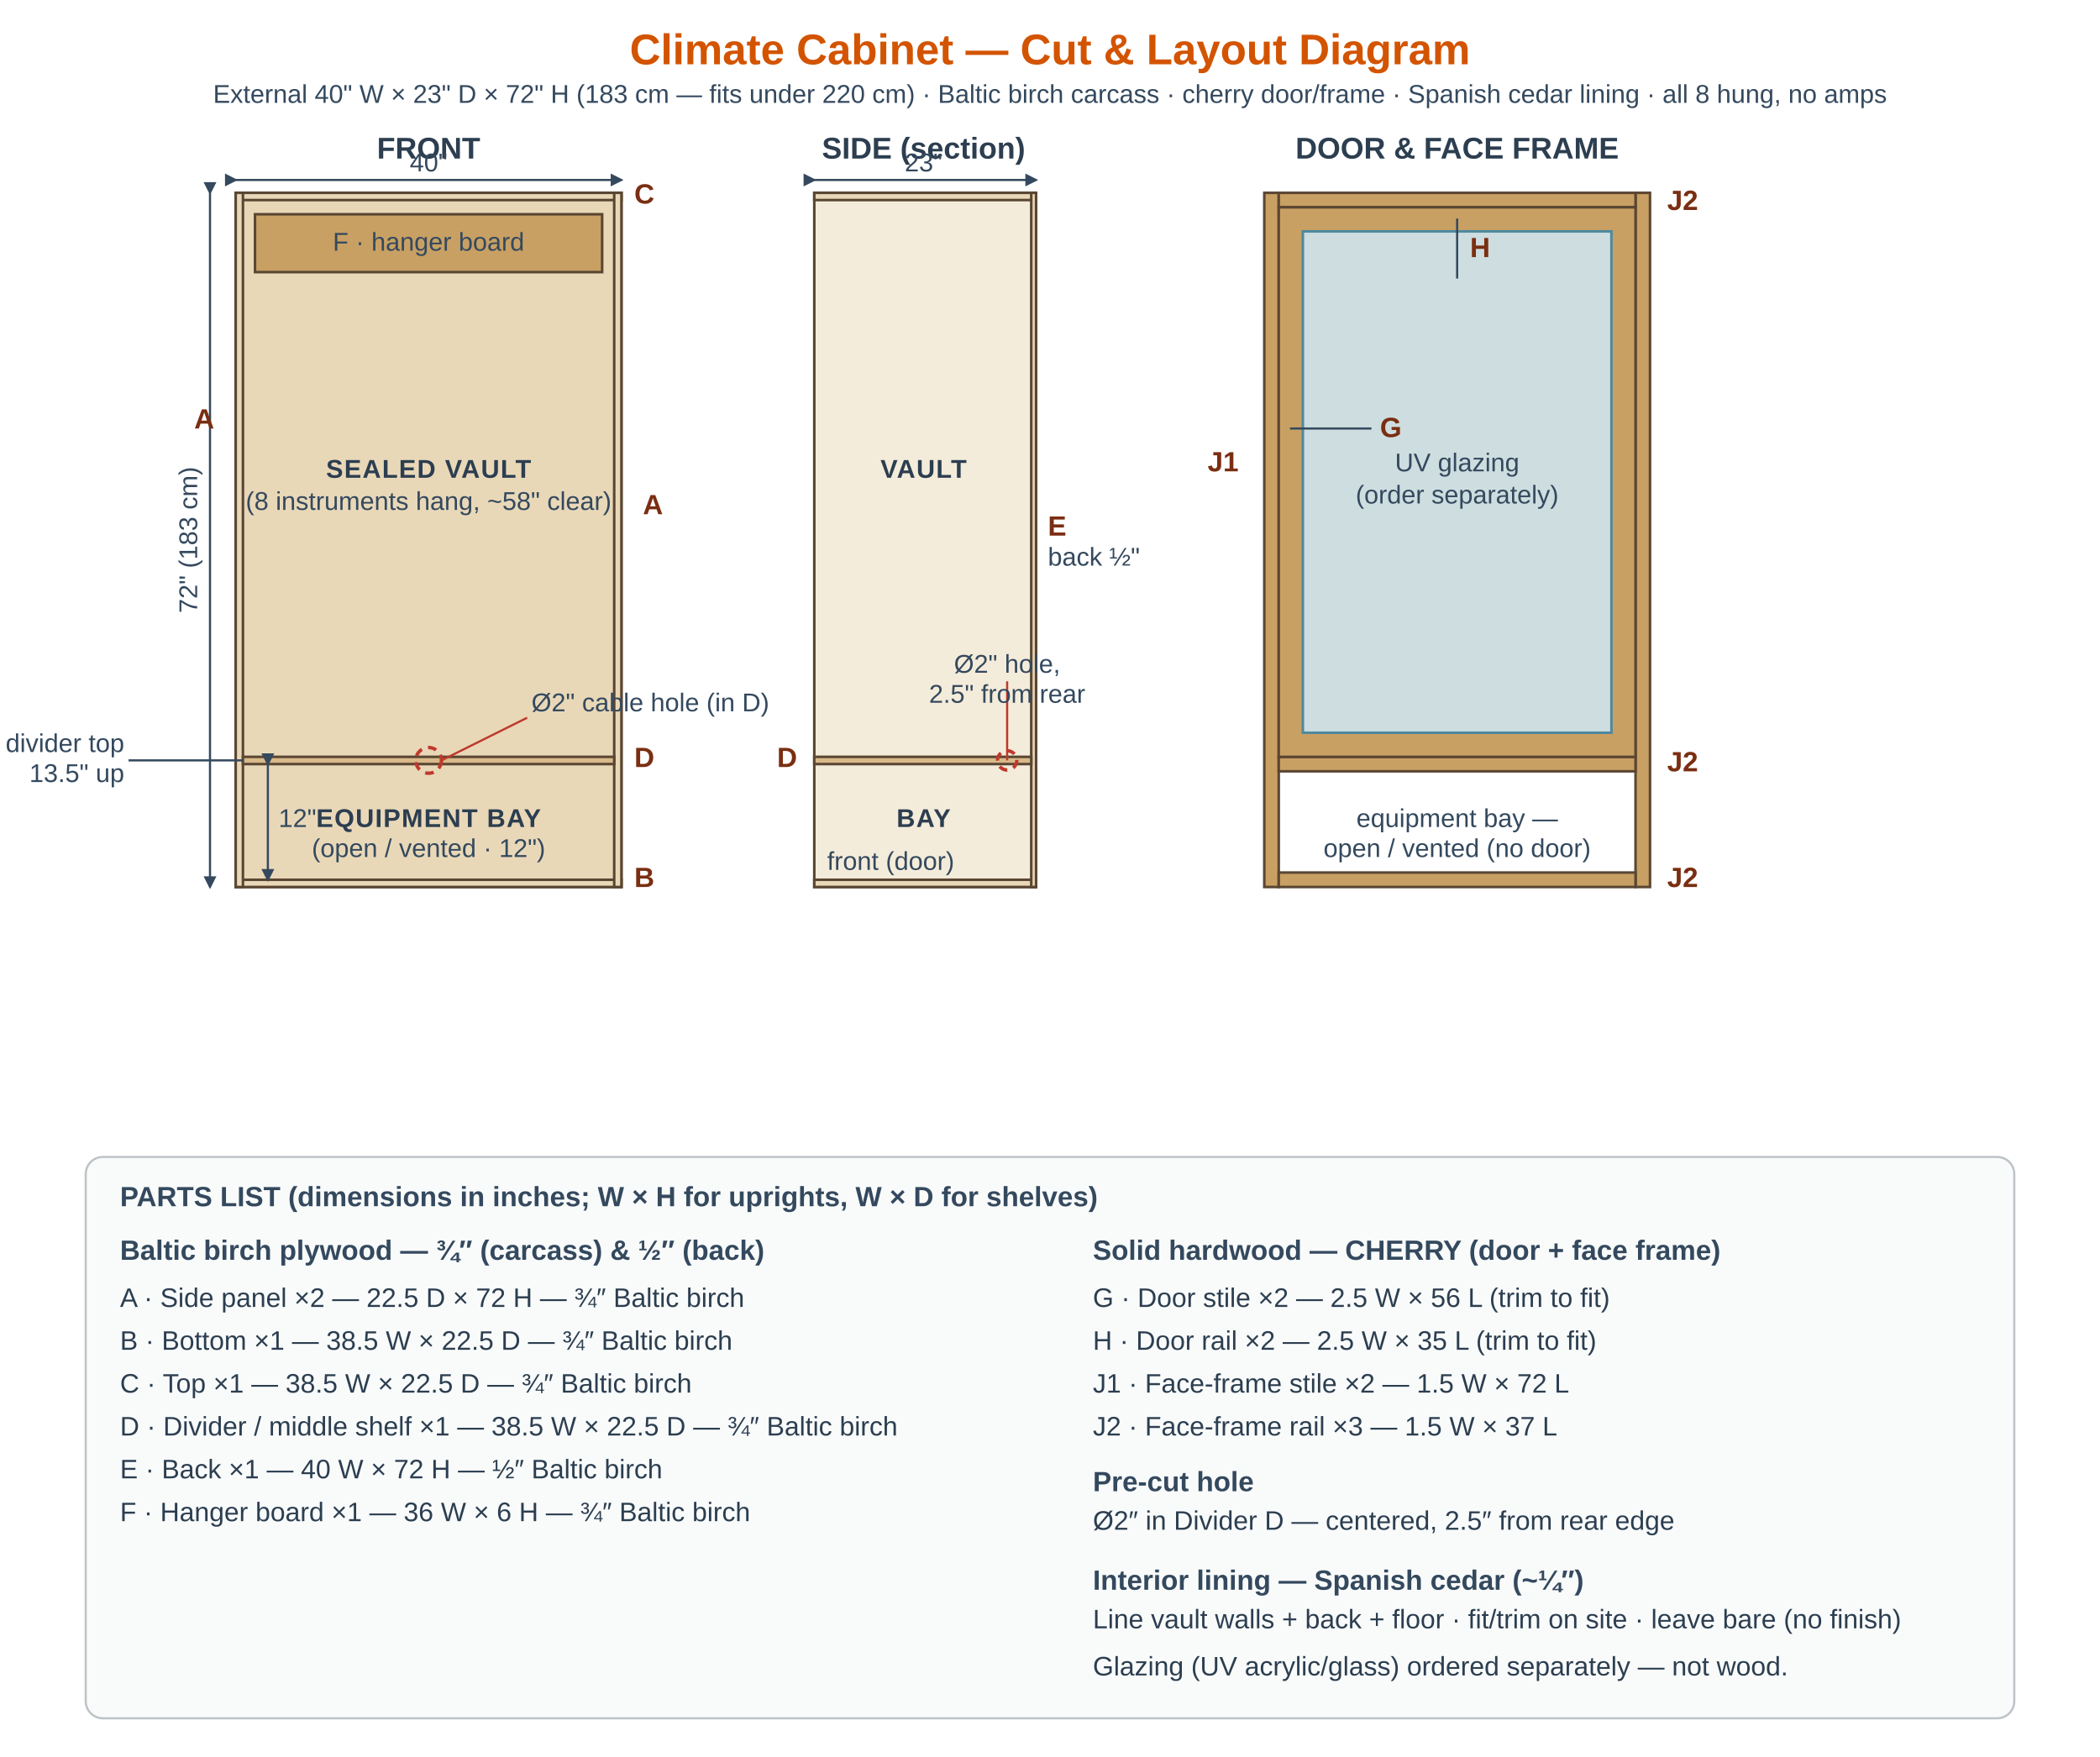
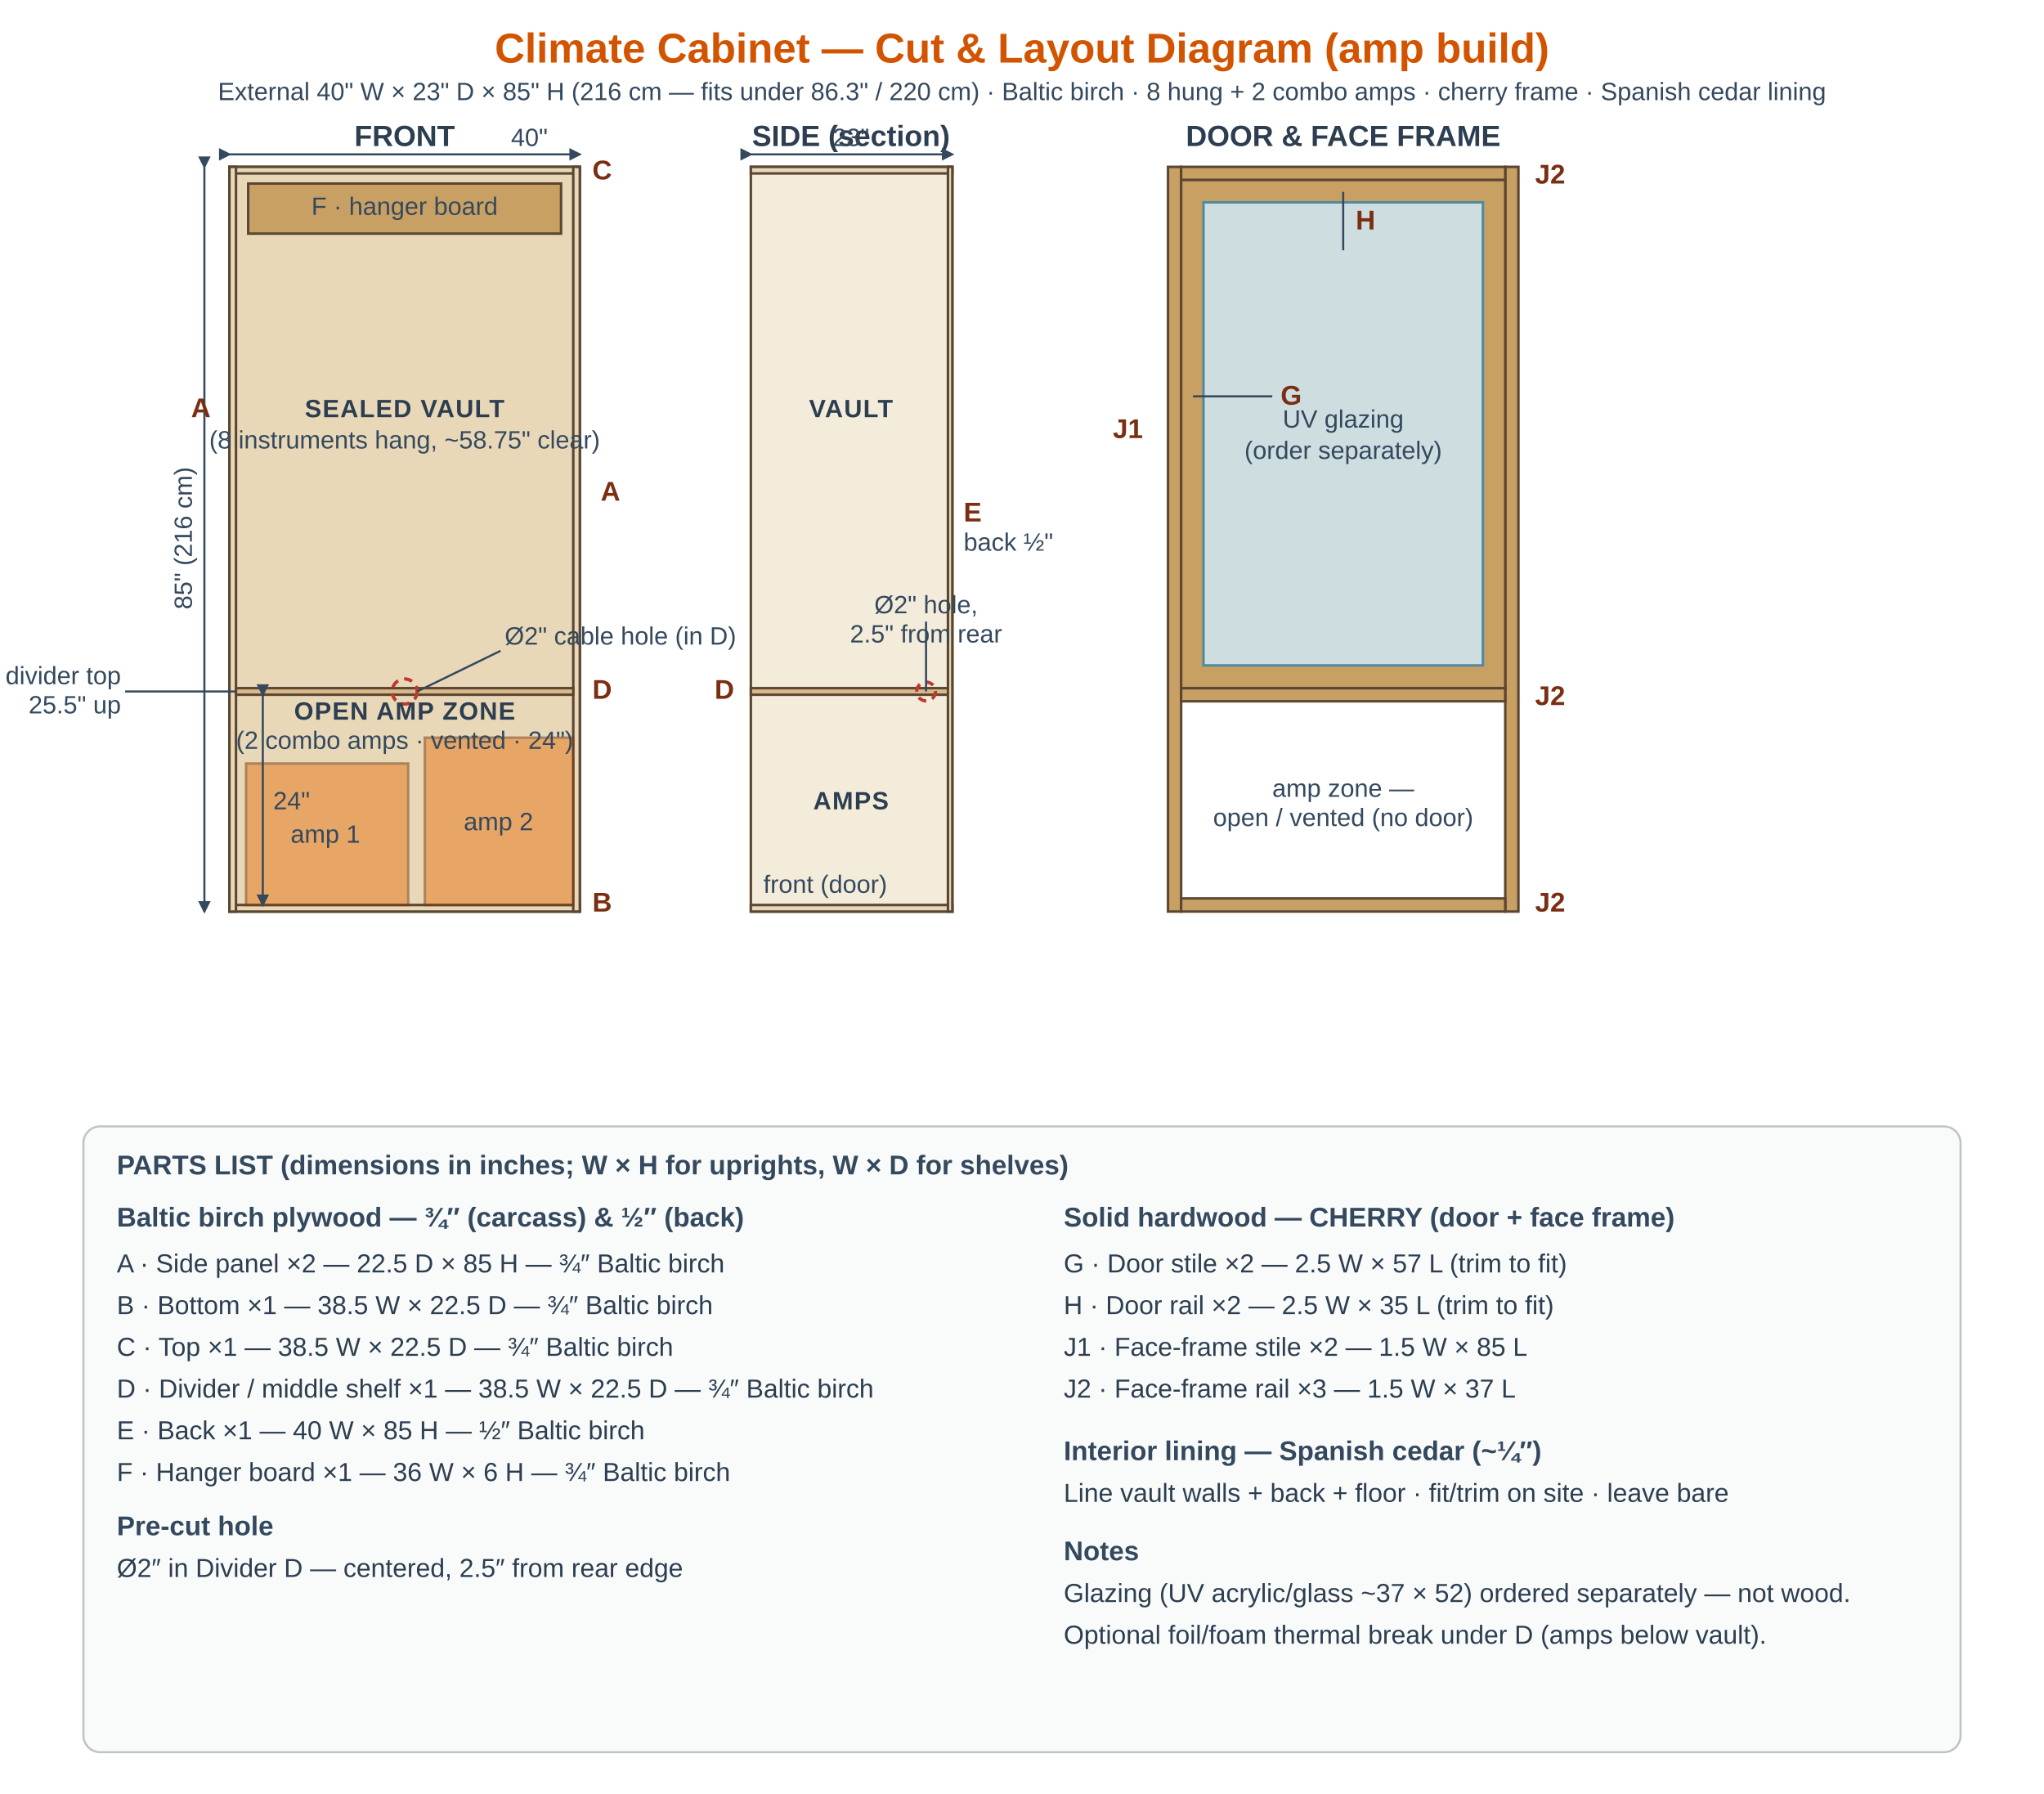
- <svg xmlns="http://www.w3.org/2000/svg" viewBox="0 0 980 820" font-family="'Segoe UI',Arial,sans-serif">
+ <svg xmlns="http://www.w3.org/2000/svg" viewBox="0 0 980 860" font-family="'Segoe UI',Arial,sans-serif">
  <defs>
    <marker id="arr" markerWidth="9" markerHeight="9" refX="5" refY="3" orient="auto" markerUnits="strokeWidth">
      <path d="M0,0 L6,3 L0,6 z" fill="#34495e" />
    </marker>
  </defs>
  <style>
    .ply   { fill:#e9d8b8; stroke:#5a4632; stroke-width:1.2; }
    .div   { fill:#d9b98a; stroke:#5a4632; stroke-width:1.2; }
    .frame { fill:#c9a063; stroke:#5a4632; stroke-width:1.2; }
    .glass { fill:#cfe8f5; stroke:#3a86a8; stroke-width:1.2; opacity:0.85; }
+     .amp   { fill:#e67e22; stroke:#7a3d10; stroke-width:1.2; opacity:0.55; }
    .hole  { fill:none; stroke:#c0392b; stroke-width:1.6; stroke-dasharray:4 3; }
    .dim   { stroke:#34495e; stroke-width:1; }
    .dlbl  { fill:#34495e; font-size:12px; }
    .part  { fill:#7a2e12; font-size:13px; font-weight:bold; }
    .zone  { fill:#2c3e50; font-size:12px; font-weight:bold; letter-spacing:0.5px; }
    .ttl   { fill:#2c3e50; font-size:14px; font-weight:bold; }
    .h1    { fill:#d35400; font-size:20px; font-weight:bold; }
-     .lead  { fill:#c0392b; stroke:#c0392b; stroke-width:1; }
    .leg   { fill:#2c3e50; font-size:12.5px; }
    .legh  { fill:#34495e; font-size:13px; font-weight:bold; }
  </style>
-   <text x="490" y="30" text-anchor="middle" class="h1">Climate Cabinet — Cut &amp; Layout Diagram</text>
-   <text x="490" y="48" text-anchor="middle" class="dlbl">External 40" W × 23" D × 72" H (183 cm — fits under 220 cm) · Baltic birch carcass · cherry door/frame · Spanish cedar lining · all 8 hung, no amps</text>
-   <text x="200" y="74" text-anchor="middle" class="ttl">FRONT</text>
-   <line x1="110" y1="84" x2="290" y2="84" class="dim" marker-start="url(#arr)" marker-end="url(#arr)" />
-   <text x="200" y="80" text-anchor="middle" class="dlbl">40"</text>
-   <line x1="98" y1="90" x2="98" y2="414" class="dim" marker-start="url(#arr)" marker-end="url(#arr)" />
-   <text x="92" y="252" text-anchor="middle" class="dlbl" transform="rotate(-90 92 252)">72" (183 cm)</text>
-   <rect x="110" y="90" width="180" height="324" class="ply" />
-   <rect x="110" y="90" width="180" height="3.375" class="ply" />
-   <text x="296" y="95" class="part">C</text>
-   <rect x="110" y="410.625" width="180" height="3.375" class="ply" />
-   <text x="296" y="414" class="part">B</text>
-   <rect x="110" y="90" width="3.375" height="324" class="ply" />
-   <rect x="286.625" y="90" width="3.375" height="324" class="ply" />
-   <text x="100" y="200" class="part" text-anchor="end">A</text>
-   <text x="300" y="240" class="part">A</text>
-   <rect x="113.375" y="353.25" width="173.25" height="3.375" class="div" />
-   <text x="296" y="358" class="part">D</text>
-   <rect x="119" y="100" width="162" height="27" class="frame" />
-   <text x="200" y="117" text-anchor="middle" class="dlbl">F · hanger board</text>
-   <circle cx="200" cy="354.9" r="6" class="hole" />
-   <line x1="206" y1="354.9" x2="246" y2="335" class="lead" />
-   <text x="248" y="332" class="dlbl" fill="#c0392b">Ø2" cable hole (in D)</text>
-   <text x="200" y="223" text-anchor="middle" class="zone">SEALED VAULT</text>
-   <text x="200" y="238" text-anchor="middle" class="dlbl">(8 instruments hang, ~58" clear)</text>
-   <text x="200" y="386" text-anchor="middle" class="zone">EQUIPMENT BAY</text>
-   <text x="200" y="400" text-anchor="middle" class="dlbl">(open / vented · 12")</text>
-   <line x1="125" y1="356.625" x2="125" y2="410.625" class="dim" marker-start="url(#arr)" marker-end="url(#arr)" />
-   <text x="130" y="386" class="dlbl">12"</text>
-   <line x1="113.375" y1="354.9" x2="60" y2="354.9" class="dim" />
-   <text x="58" y="351" text-anchor="end" class="dlbl">divider top</text>
-   <text x="58" y="365" text-anchor="end" class="dlbl">13.5" up</text>
-   <text x="431" y="74" text-anchor="middle" class="ttl">SIDE (section)</text>
-   <line x1="380" y1="84" x2="483.5" y2="84" class="dim" marker-start="url(#arr)" marker-end="url(#arr)" />
-   <text x="431" y="80" text-anchor="middle" class="dlbl">23"</text>
-   <rect x="380" y="90" width="103.5" height="324" fill="#f4ecda" stroke="#5a4632" stroke-width="1.2" />
-   <rect x="380" y="90" width="103.5" height="3.375" class="ply" />
-   <rect x="380" y="410.625" width="103.5" height="3.375" class="ply" />
-   <rect x="481.25" y="90" width="2.25" height="324" class="ply" />
-   <text x="489" y="250" class="part">E</text>
-   <text x="489" y="264" class="dlbl">back ½"</text>
-   <rect x="380" y="353.25" width="101.25" height="3.375" class="div" />
-   <text x="372" y="358" text-anchor="end" class="part">D</text>
-   <circle cx="470" cy="354.9" r="4.5" class="hole" />
-   <line x1="470" y1="354.9" x2="470" y2="318" class="lead" />
-   <text x="470" y="314" text-anchor="middle" class="dlbl" fill="#c0392b">Ø2" hole,</text>
-   <text x="470" y="328" text-anchor="middle" class="dlbl" fill="#c0392b">2.5" from rear</text>
-   <text x="386" y="406" class="dlbl">front (door)</text>
-   <text x="431" y="223" text-anchor="middle" class="zone">VAULT</text>
-   <text x="431" y="386" text-anchor="middle" class="zone">BAY</text>
-   <text x="680" y="74" text-anchor="middle" class="ttl">DOOR &amp; FACE FRAME</text>
-   <rect x="590" y="90" width="6.75" height="324" class="frame" />
-   <rect x="763.25" y="90" width="6.75" height="324" class="frame" />
-   <text x="578" y="220" text-anchor="end" class="part">J1</text>
-   <rect x="596.75" y="90" width="166.5" height="6.75" class="frame" />
-   <rect x="596.75" y="353.25" width="166.5" height="6.75" class="frame" />
-   <rect x="596.75" y="407.25" width="166.5" height="6.75" class="frame" />
-   <text x="778" y="98" class="part">J2</text>
-   <text x="778" y="360" class="part">J2</text>
-   <text x="778" y="414" class="part">J2</text>
-   <rect x="596.75" y="96.75" width="166.5" height="256.5" class="frame" />
-   <rect x="608" y="108" width="144" height="234" class="glass" />
-   <text x="680" y="220" text-anchor="middle" class="dlbl" fill="#1f6b8c">UV glazing</text>
-   <text x="680" y="235" text-anchor="middle" class="dlbl" fill="#1f6b8c">(order separately)</text>
-   <line x1="602" y1="200" x2="640" y2="200" class="dim" />
-   <text x="644" y="204" class="part">G</text>
-   <line x1="680" y1="102" x2="680" y2="130" class="dim" />
-   <text x="686" y="120" class="part">H</text>
-   <text x="680" y="386" text-anchor="middle" class="dlbl">equipment bay —</text>
-   <text x="680" y="400" text-anchor="middle" class="dlbl">open / vented (no door)</text>
-   <rect x="40" y="540" width="900" height="262" rx="8" fill="#f9fbfb" stroke="#bdc3c7" />
+   <text x="490" y="30" text-anchor="middle" class="h1">Climate Cabinet — Cut &amp; Layout Diagram (amp build)</text>
+   <text x="490" y="48" text-anchor="middle" class="dlbl">External 40" W × 23" D × 85" H (216 cm — fits under 86.3" / 220 cm) · Baltic birch · 8 hung + 2 combo amps · cherry frame · Spanish cedar lining</text>
+   <text x="194" y="70" text-anchor="middle" class="ttl">FRONT</text>
+   <line x1="110" y1="74" x2="278" y2="74" class="dim" marker-start="url(#arr)" marker-end="url(#arr)" />
+   <text x="194" y="70" text-anchor="middle" class="dlbl" />
+   <text x="245" y="70" class="dlbl">40"</text>
+   <line x1="98" y1="80" x2="98" y2="437" class="dim" marker-start="url(#arr)" marker-end="url(#arr)" />
+   <text x="92" y="258" text-anchor="middle" class="dlbl" transform="rotate(-90 92 258)">85" (216 cm)</text>
+   <rect x="110" y="80" width="168" height="357" class="ply" />
+   <rect x="110" y="80" width="168" height="3.15" class="ply" />
+   <text x="284" y="86" class="part">C</text>
+   <rect x="110" y="433.85" width="168" height="3.15" class="ply" />
+   <text x="284" y="437" class="part">B</text>
+   <rect x="110" y="80" width="3.15" height="357" class="ply" />
+   <rect x="274.85" y="80" width="3.15" height="357" class="ply" />
+   <text x="101" y="200" class="part" text-anchor="end">A</text>
+   <text x="288" y="240" class="part">A</text>
+   <rect x="113.15" y="329.9" width="161.7" height="3.15" class="div" />
+   <text x="284" y="335" class="part">D</text>
+   <rect x="119" y="88" width="150" height="24" class="frame" />
+   <text x="194" y="103" text-anchor="middle" class="dlbl">F · hanger board</text>
+   <rect x="118" y="366.05" width="77.7" height="67.8" class="amp" />
+   <rect x="203.7" y="353.65" width="71.1" height="80.2" class="amp" />
+   <text x="156" y="404" text-anchor="middle" class="dlbl" fill="#7a3d10">amp 1</text>
+   <text x="239" y="398" text-anchor="middle" class="dlbl" fill="#7a3d10">amp 2</text>
+   <circle cx="194" cy="331.5" r="6" class="hole" />
+   <line x1="200" y1="331.5" x2="240" y2="312" class="dim" stroke="#c0392b" />
+   <text x="242" y="309" class="dlbl" fill="#c0392b">Ø2" cable hole (in D)</text>
+   <text x="194" y="200" text-anchor="middle" class="zone">SEALED VAULT</text>
+   <text x="194" y="215" text-anchor="middle" class="dlbl">(8 instruments hang, ~58.75" clear)</text>
+   <text x="194" y="335" text-anchor="middle" class="zone" dy="6"> </text>
+   <text x="194" y="345" text-anchor="middle" class="zone">OPEN AMP ZONE</text>
+   <text x="194" y="359" text-anchor="middle" class="dlbl">(2 combo amps · vented · 24")</text>
+   <line x1="126" y1="333.05" x2="126" y2="433.85" class="dim" marker-start="url(#arr)" marker-end="url(#arr)" />
+   <text x="131" y="388" class="dlbl">24"</text>
+   <line x1="113.15" y1="331.5" x2="60" y2="331.5" class="dim" />
+   <text x="58" y="328" text-anchor="end" class="dlbl">divider top</text>
+   <text x="58" y="342" text-anchor="end" class="dlbl">25.5" up</text>
+   <text x="408" y="70" text-anchor="middle" class="ttl">SIDE (section)</text>
+   <line x1="360" y1="74" x2="456.6" y2="74" class="dim" marker-start="url(#arr)" marker-end="url(#arr)" />
+   <text x="408" y="70" text-anchor="middle" class="dlbl">23"</text>
+   <rect x="360" y="80" width="96.6" height="357" fill="#f4ecda" stroke="#5a4632" stroke-width="1.2" />
+   <rect x="360" y="80" width="96.6" height="3.15" class="ply" />
+   <rect x="360" y="433.85" width="96.6" height="3.15" class="ply" />
+   <rect x="454.5" y="80" width="2.1" height="357" class="ply" />
+   <text x="462" y="250" class="part">E</text>
+   <text x="462" y="264" class="dlbl">back ½"</text>
+   <rect x="360" y="329.9" width="94.5" height="3.15" class="div" />
+   <text x="352" y="335" text-anchor="end" class="part">D</text>
+   <circle cx="444" cy="331.5" r="4.5" class="hole" />
+   <line x1="444" y1="331.5" x2="444" y2="298" class="dim" stroke="#c0392b" />
+   <text x="444" y="294" text-anchor="middle" class="dlbl" fill="#c0392b">Ø2" hole,</text>
+   <text x="444" y="308" text-anchor="middle" class="dlbl" fill="#c0392b">2.5" from rear</text>
+   <text x="366" y="428" class="dlbl">front (door)</text>
+   <text x="408" y="200" text-anchor="middle" class="zone">VAULT</text>
+   <text x="408" y="388" text-anchor="middle" class="zone">AMPS</text>
+   <text x="644" y="70" text-anchor="middle" class="ttl">DOOR &amp; FACE FRAME</text>
+   <rect x="560" y="80" width="6.3" height="357" class="frame" />
+   <rect x="721.7" y="80" width="6.3" height="357" class="frame" />
+   <text x="548" y="210" text-anchor="end" class="part">J1</text>
+   <rect x="566.3" y="80" width="155.4" height="6.3" class="frame" />
+   <rect x="566.3" y="329.9" width="155.4" height="6.3" class="frame" />
+   <rect x="566.3" y="430.7" width="155.4" height="6.3" class="frame" />
+   <text x="736" y="88" class="part">J2</text>
+   <text x="736" y="338" class="part">J2</text>
+   <text x="736" y="437" class="part">J2</text>
+   <rect x="566.3" y="86.3" width="155.4" height="243.6" class="frame" />
+   <rect x="577" y="97" width="134" height="222" class="glass" />
+   <text x="644" y="205" text-anchor="middle" class="dlbl" fill="#1f6b8c">UV glazing</text>
+   <text x="644" y="220" text-anchor="middle" class="dlbl" fill="#1f6b8c">(order separately)</text>
+   <line x1="572" y1="190" x2="610" y2="190" class="dim" />
+   <text x="614" y="194" class="part">G</text>
+   <line x1="644" y1="92" x2="644" y2="120" class="dim" />
+   <text x="650" y="110" class="part">H</text>
+   <text x="644" y="382" text-anchor="middle" class="dlbl">amp zone —</text>
+   <text x="644" y="396" text-anchor="middle" class="dlbl">open / vented (no door)</text>
+   <rect x="40" y="540" width="900" height="300" rx="8" fill="#f9fbfb" stroke="#bdc3c7" />
  <text x="56" y="563" class="legh">PARTS LIST  (dimensions in inches; W × H for uprights, W × D for shelves)</text>
  <text x="56" y="588" class="legh">Baltic birch plywood — ¾″ (carcass) &amp; ½″ (back)</text>
-   <text x="56" y="610" class="leg">A · Side panel ×2 — 22.5 D × 72 H — ¾″ Baltic birch</text>
+   <text x="56" y="610" class="leg">A · Side panel ×2 — 22.5 D × 85 H — ¾″ Baltic birch</text>
  <text x="56" y="630" class="leg">B · Bottom ×1 — 38.5 W × 22.5 D — ¾″ Baltic birch</text>
  <text x="56" y="650" class="leg">C · Top ×1 — 38.5 W × 22.5 D — ¾″ Baltic birch</text>
  <text x="56" y="670" class="leg">D · Divider / middle shelf ×1 — 38.5 W × 22.5 D — ¾″ Baltic birch</text>
-   <text x="56" y="690" class="leg">E · Back ×1 — 40 W × 72 H — ½″ Baltic birch</text>
+   <text x="56" y="690" class="leg">E · Back ×1 — 40 W × 85 H — ½″ Baltic birch</text>
  <text x="56" y="710" class="leg">F · Hanger board ×1 — 36 W × 6 H — ¾″ Baltic birch</text>
+   <text x="56" y="736" class="legh" fill="#c0392b">Pre-cut hole</text>
+   <text x="56" y="756" class="leg" fill="#c0392b">Ø2″ in Divider D — centered, 2.5″ from rear edge</text>
  <text x="510" y="588" class="legh">Solid hardwood — CHERRY (door + face frame)</text>
-   <text x="510" y="610" class="leg">G · Door stile ×2 — 2.5 W × 56 L (trim to fit)</text>
+   <text x="510" y="610" class="leg">G · Door stile ×2 — 2.5 W × 57 L (trim to fit)</text>
  <text x="510" y="630" class="leg">H · Door rail ×2 — 2.5 W × 35 L (trim to fit)</text>
-   <text x="510" y="650" class="leg">J1 · Face-frame stile ×2 — 1.5 W × 72 L</text>
+   <text x="510" y="650" class="leg">J1 · Face-frame stile ×2 — 1.5 W × 85 L</text>
  <text x="510" y="670" class="leg">J2 · Face-frame rail ×3 — 1.5 W × 37 L</text>
-   <text x="510" y="696" class="legh" fill="#c0392b">Pre-cut hole</text>
-   <text x="510" y="714" class="leg" fill="#c0392b">Ø2″ in Divider D — centered, 2.5″ from rear edge</text>
-   <text x="510" y="742" class="legh" fill="#2e7d32">Interior lining — Spanish cedar (~¼″)</text>
-   <text x="510" y="760" class="leg">Line vault walls + back + floor · fit/trim on site · leave bare (no finish)</text>
-   <text x="510" y="782" class="leg">Glazing (UV acrylic/glass) ordered separately — not wood.</text>
+   <text x="510" y="700" class="legh" fill="#2e7d32">Interior lining — Spanish cedar (~¼″)</text>
+   <text x="510" y="720" class="leg">Line vault walls + back + floor · fit/trim on site · leave bare</text>
+   <text x="510" y="748" class="legh">Notes</text>
+   <text x="510" y="768" class="leg">Glazing (UV acrylic/glass ~37 × 52) ordered separately — not wood.</text>
+   <text x="510" y="788" class="leg">Optional foil/foam thermal break under D (amps below vault).</text>
</svg>
